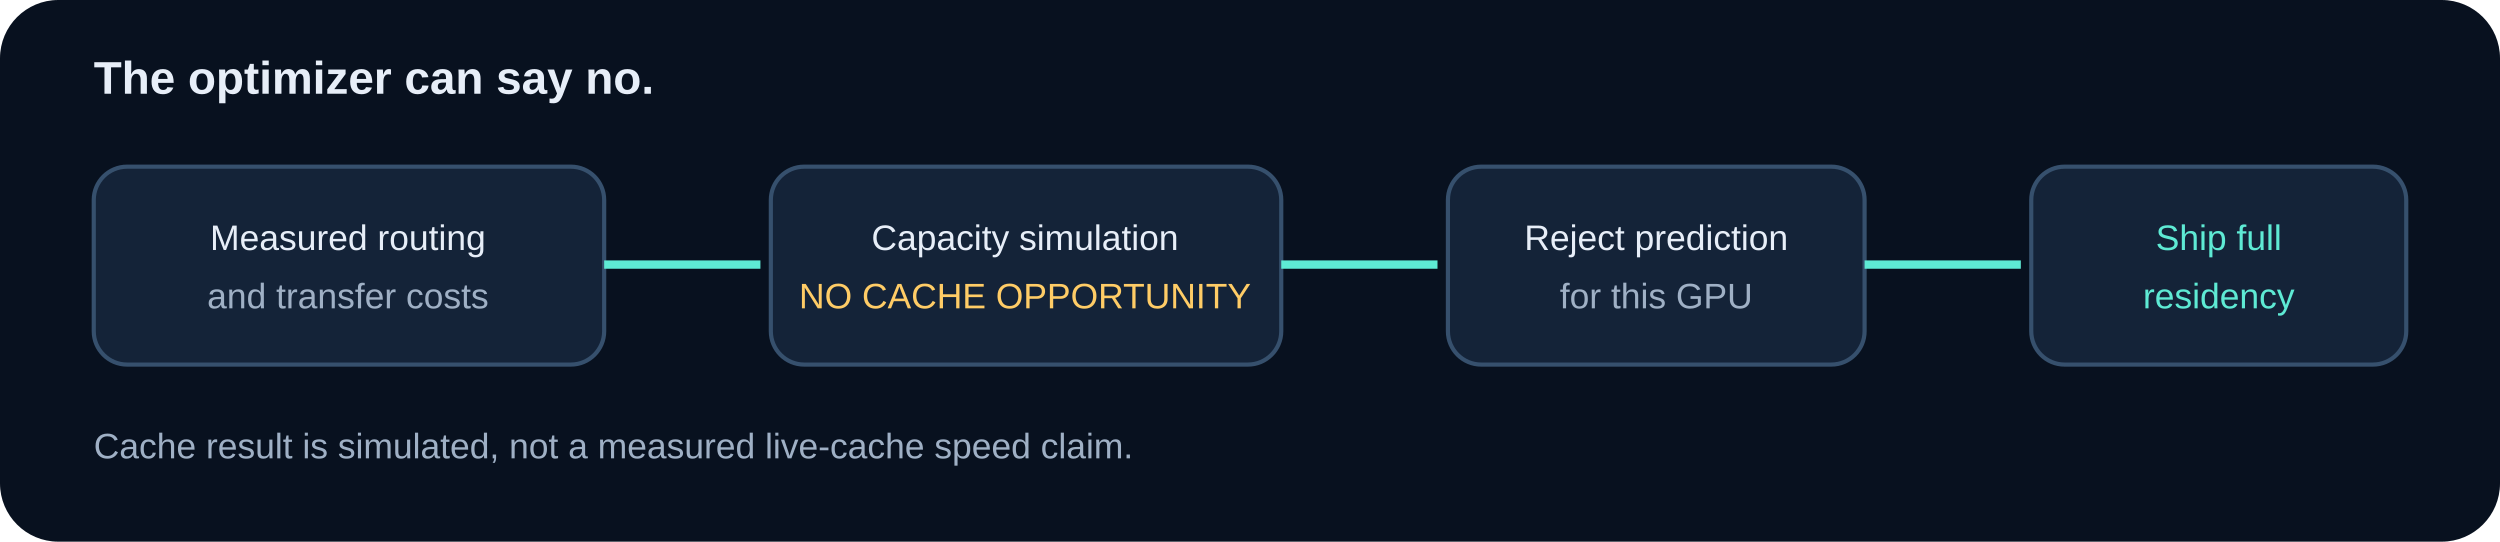
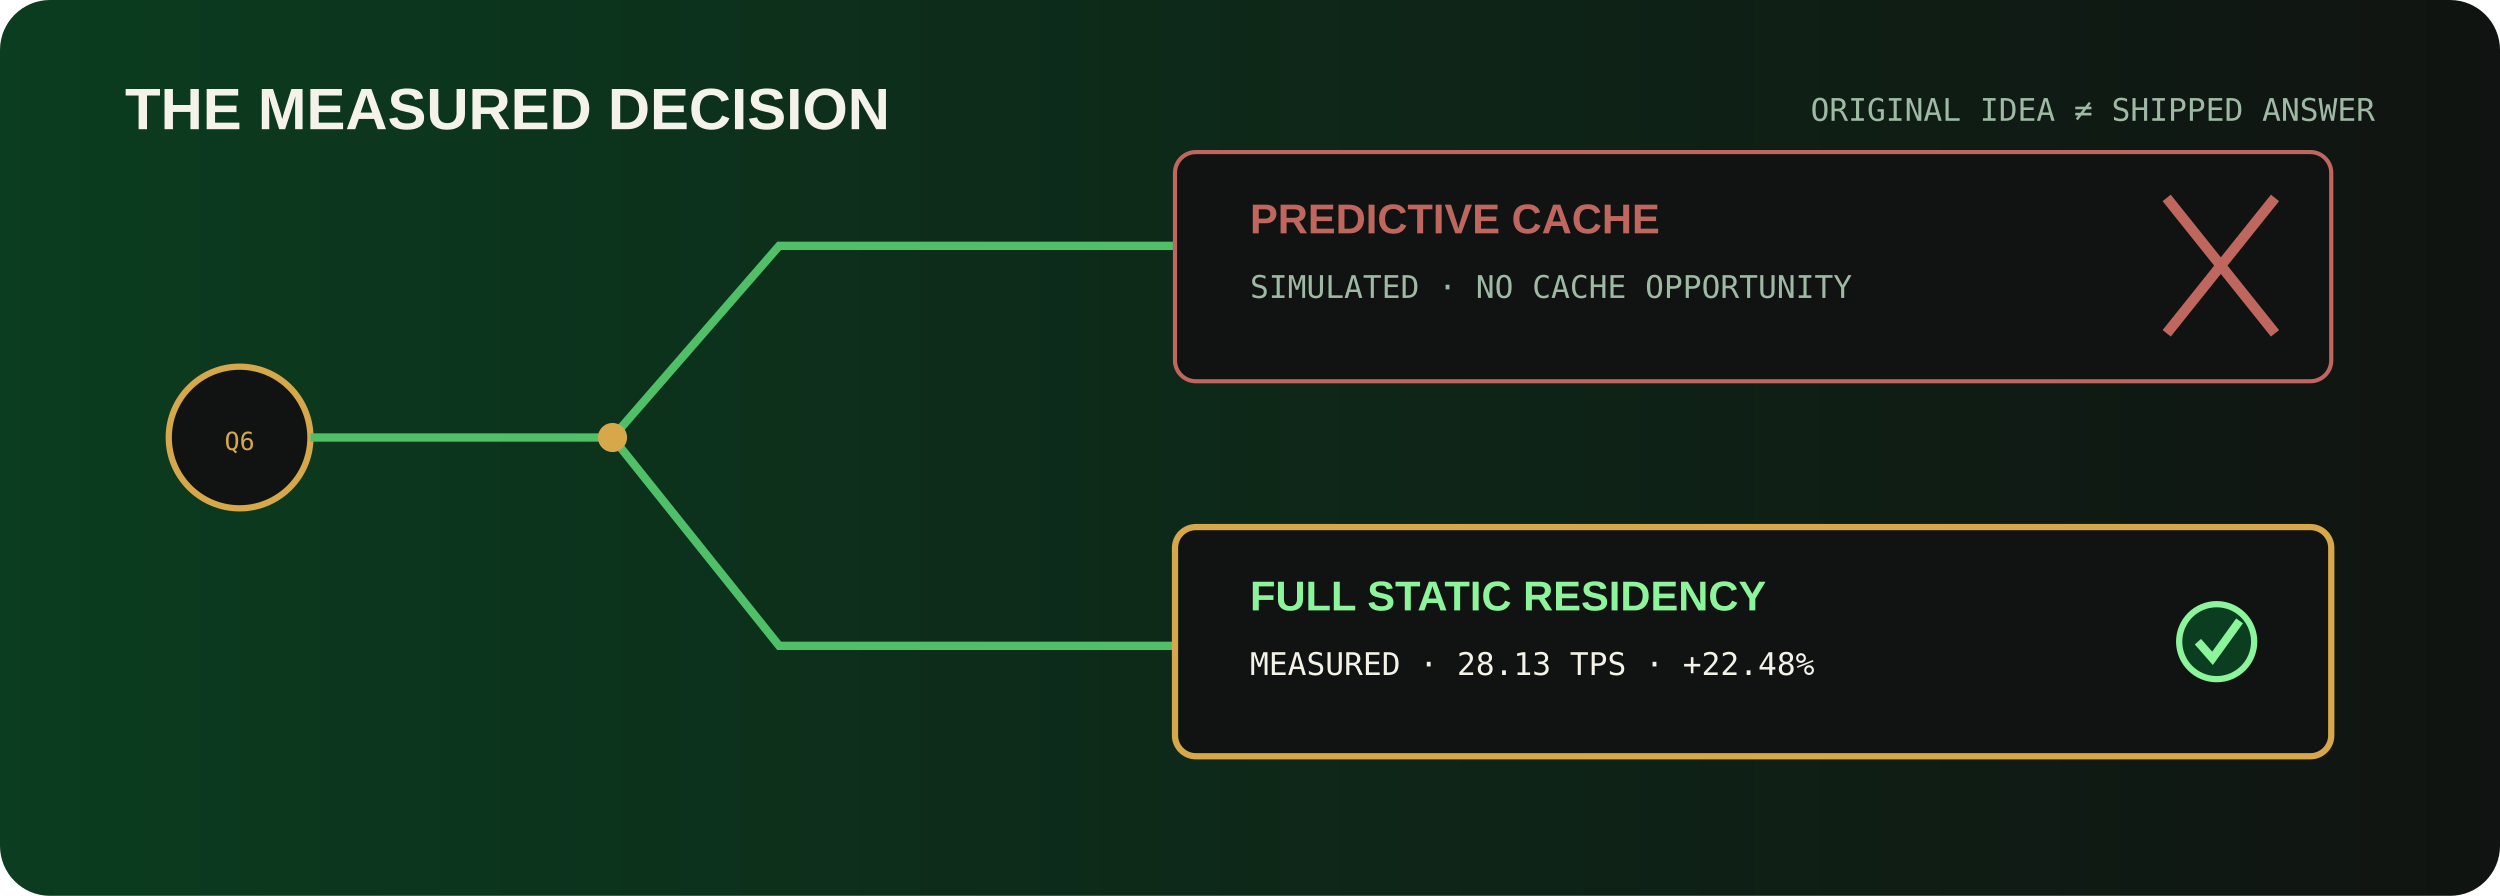
- <svg xmlns="http://www.w3.org/2000/svg" width="1200" height="260" viewBox="0 0 1200 260" role="img" aria-labelledby="t d">
-   <rect width="1200" height="260" rx="28" fill="#08111f" />
-   <style>text{font-family:Segoe UI,Arial,sans-serif}.h{font-weight:700;font-size:22px}.n{font-size:17px}</style>
-   <g fill="#142338" stroke="#36506d" stroke-width="2">
-     <rect x="45" y="80" width="245" height="95" rx="16" />
-     <rect x="370" y="80" width="245" height="95" rx="16" />
-     <rect x="695" y="80" width="200" height="95" rx="16" />
-     <rect x="975" y="80" width="180" height="95" rx="16" />
-   </g>
-   <g class="n" text-anchor="middle">
-     <text x="167" y="120" fill="#e7eef8">Measured routing</text>
-     <text x="167" y="148" fill="#9fb0c5">and transfer costs</text>
-     <text x="492" y="120" fill="#e7eef8">Capacity simulation</text>
-     <text x="492" y="148" fill="#ffcc66">NO CACHE OPPORTUNITY</text>
-     <text x="795" y="120" fill="#e7eef8">Reject prediction</text>
-     <text x="795" y="148" fill="#9fb0c5">for this GPU</text>
-     <text x="1065" y="120" fill="#5eead4">Ship full</text>
-     <text x="1065" y="148" fill="#5eead4">residency</text>
-   </g>
-   <g stroke="#5eead4" stroke-width="4">
-     <path d="M290 127H365" />
-     <path d="M615 127H690" />
-     <path d="M895 127H970" />
-   </g>
-   <text x="45" y="45" class="h" fill="#e7eef8">The optimizer can say no.</text>
-   <text x="45" y="220" class="n" fill="#9fb0c5">Cache result is simulated, not a measured live-cache speed claim.</text>
+ <svg xmlns="http://www.w3.org/2000/svg" width="1200" height="430" viewBox="0 0 1200 430" role="img" aria-labelledby="title desc">
+   <defs>
+     <linearGradient id="b">
+       <stop stop-color="#0b3d20" />
+       <stop offset="1" stop-color="#101311" />
+     </linearGradient>
+   </defs>
+   <rect width="1200" height="430" rx="24" fill="url(#b)" />
+   <style>text{font-family:Segoe UI,Arial,sans-serif}.m{font-family:Consolas,monospace}.h{font-size:28px;font-weight:800}.m1{font-size:20px;font-weight:700}.s{font-size:15px}</style>
+   <text x="60" y="62" class="h" fill="#f4f2e9">THE MEASURED DECISION</text>
+   <text x="1140" y="58" text-anchor="end" class="m s" fill="#9fb9a5">ORIGINAL IDEA ≠ SHIPPED ANSWER</text>
+   <circle cx="115" cy="210" r="34" fill="#101311" stroke="#d6a84a" stroke-width="3" />
+   <text x="115" y="216" text-anchor="middle" class="m" fill="#d6a84a">Q6</text>
+   <path d="M149 210h145m0 0 80-92h190m-270 92 80 100h190" fill="none" stroke="#4fbf68" stroke-width="4" />
+   <circle cx="294" cy="210" r="7" fill="#d6a84a" />
+   <rect x="564" y="73" width="555" height="110" rx="10" fill="#101311" stroke="#bf665e" stroke-width="2" />
+   <text x="600" y="112" class="m1" fill="#bf665e">PREDICTIVE CACHE</text>
+   <text x="600" y="143" class="m s" fill="#9fb9a5">SIMULATED · NO CACHE OPPORTUNITY</text>
+   <path d="M1040 95l52 65m0-65-52 65" stroke="#bf665e" stroke-width="5" />
+   <rect x="564" y="253" width="555" height="110" rx="10" fill="#101311" stroke="#d6a84a" stroke-width="3" />
+   <text x="600" y="293" class="m1" fill="#8cf59b">FULL STATIC RESIDENCY</text>
+   <text x="600" y="324" class="m s" fill="#f4f2e9">MEASURED · 28.13 TPS · +22.48%</text>
+   <circle cx="1064" cy="308" r="18" fill="#0b3d20" stroke="#8cf59b" stroke-width="3" />
+   <path d="m1055 308 7 8 13-18" fill="none" stroke="#8cf59b" stroke-width="4" />
</svg>
